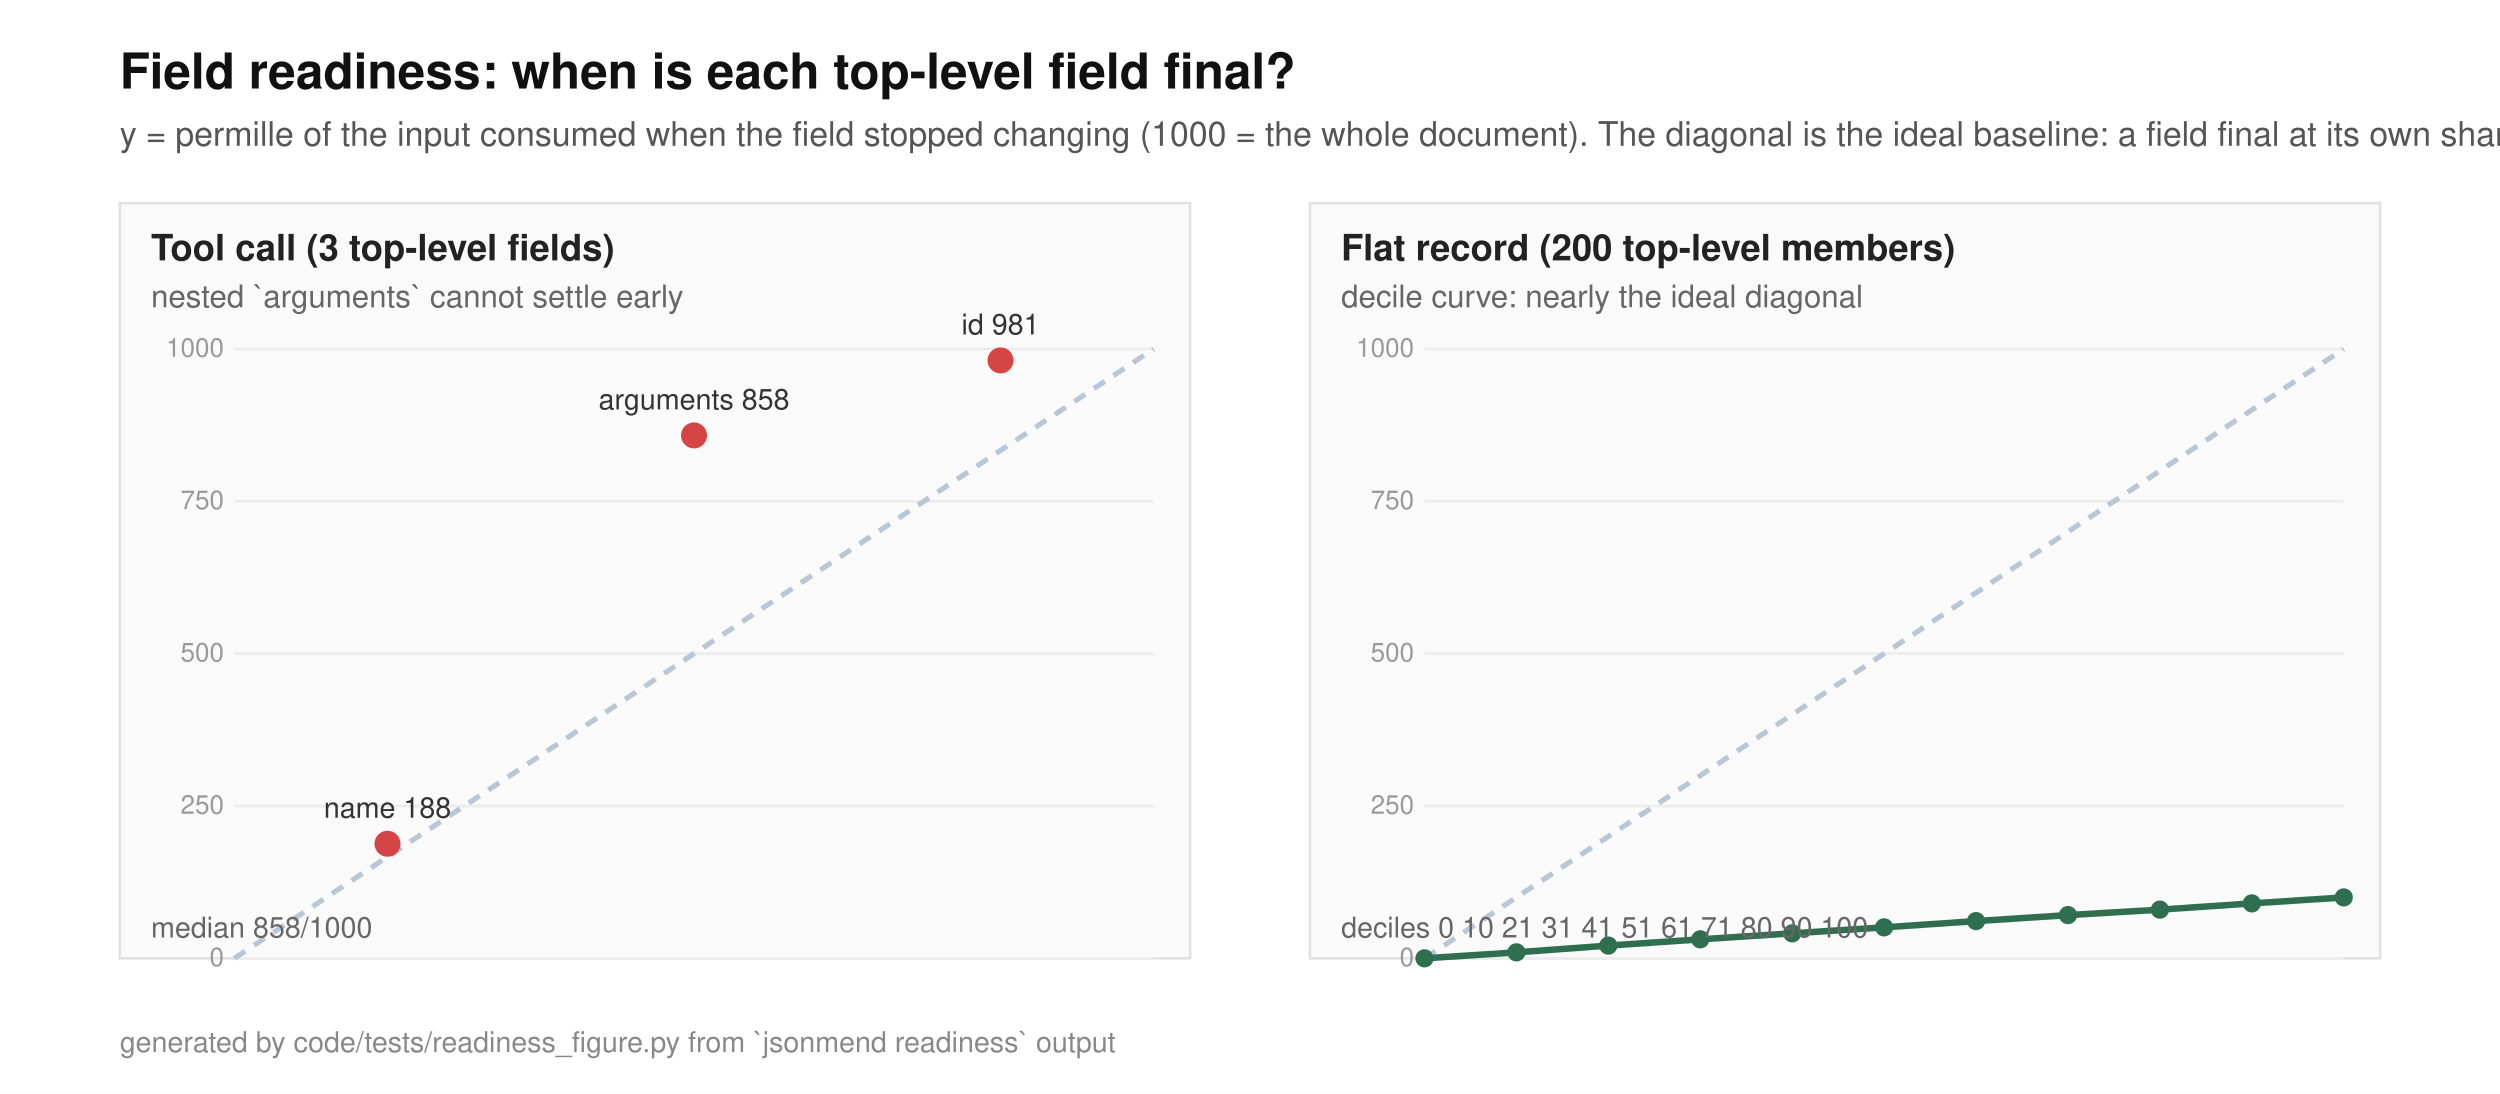
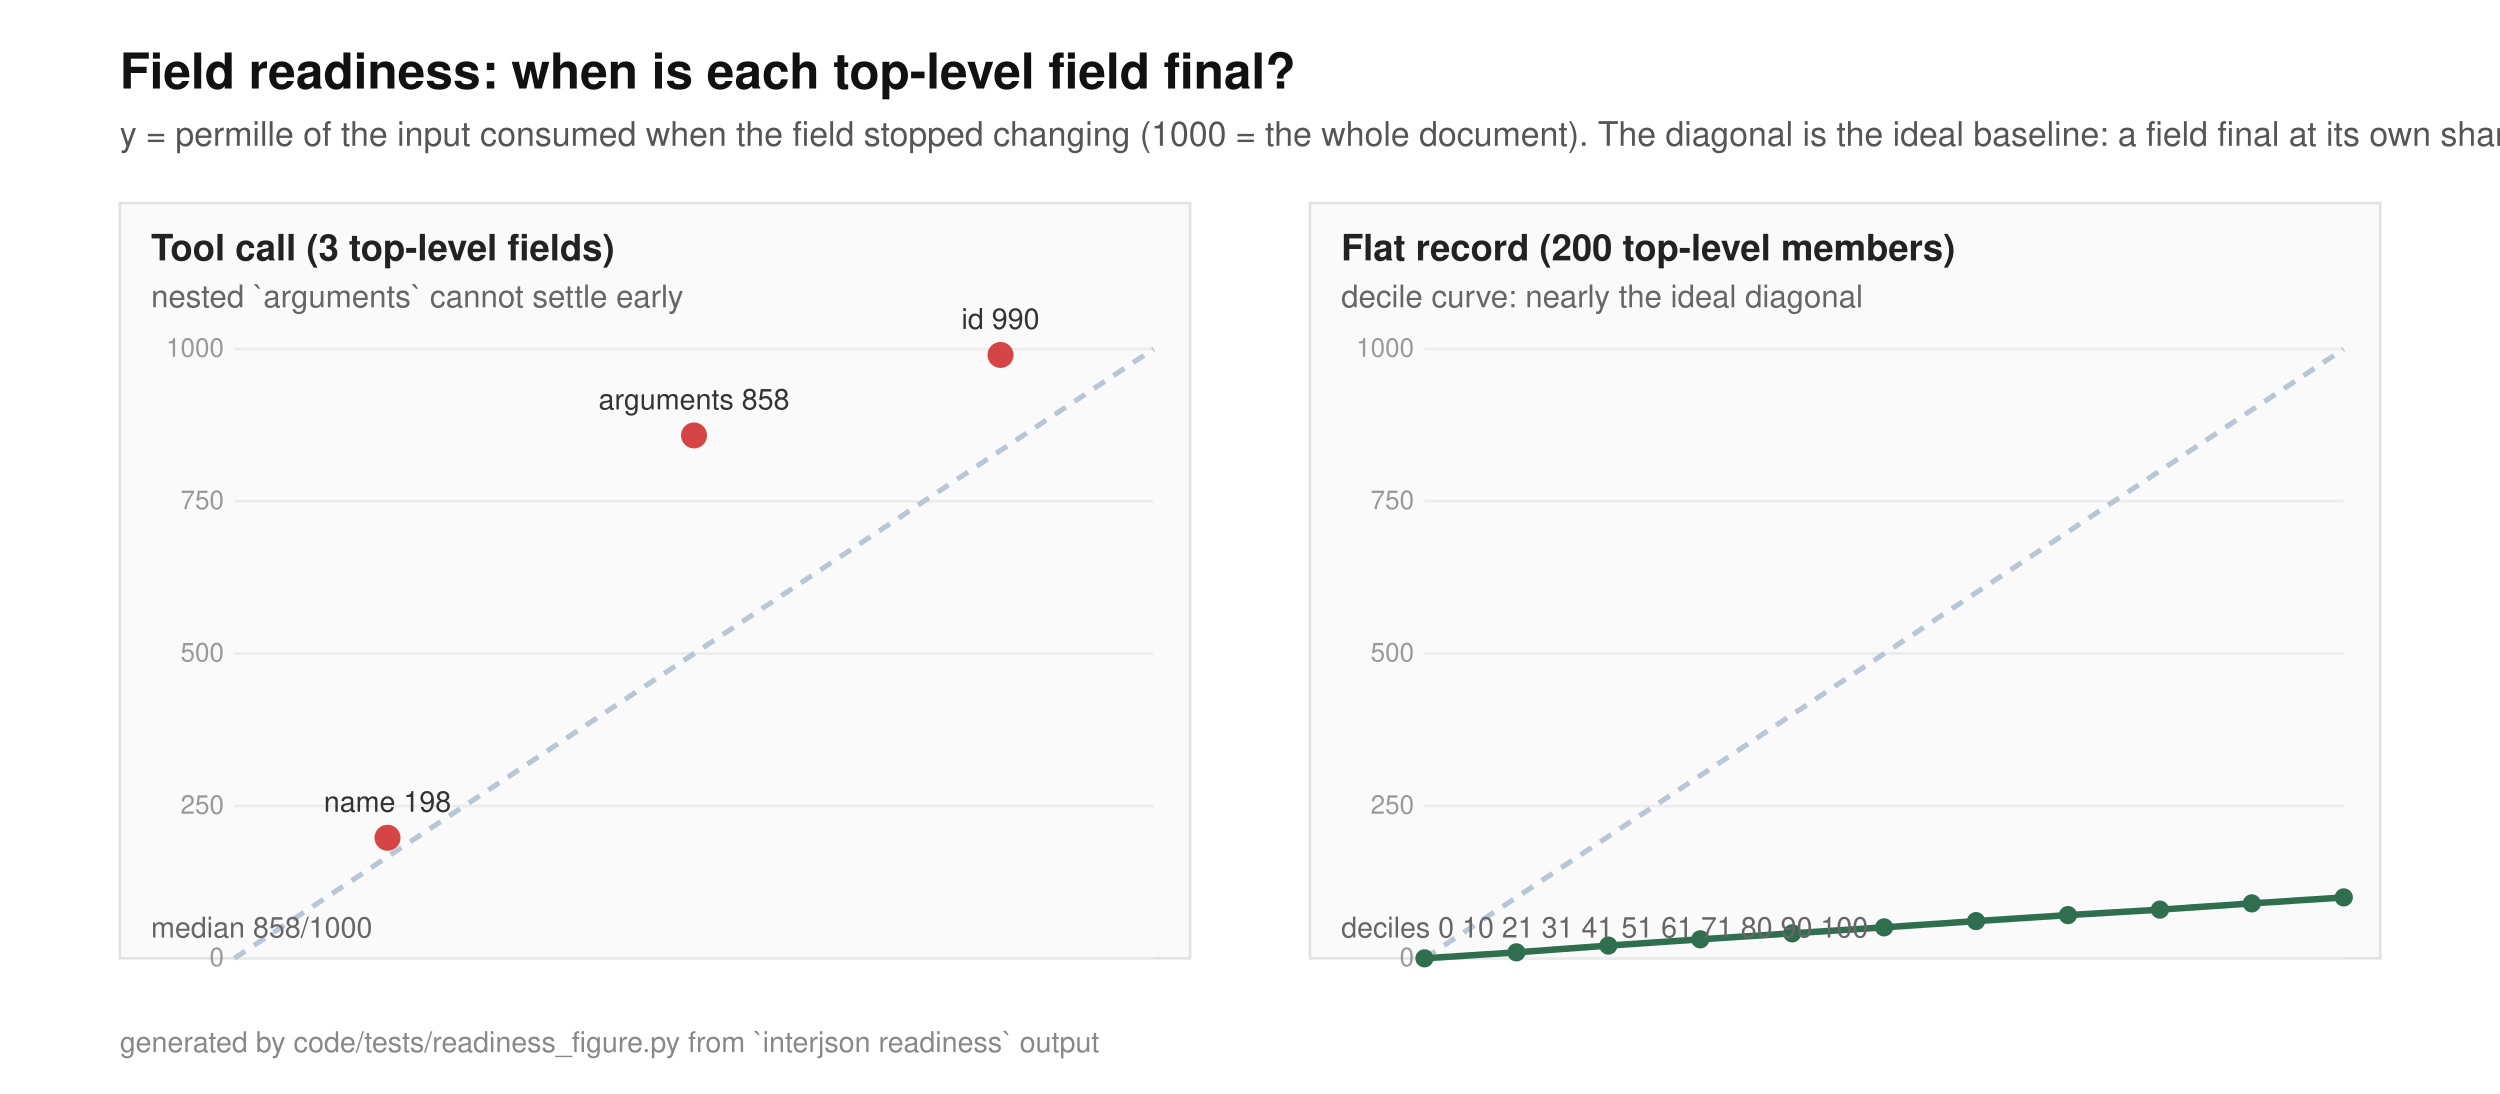
<svg xmlns="http://www.w3.org/2000/svg" width="960" height="420" viewBox="0 0 960 420" font-family="-apple-system,Helvetica,Arial,sans-serif">
  <rect width="960" height="420" fill="#ffffff" />
  <text x="46" y="34" font-size="19" font-weight="600" fill="#111">Field readiness: when is each top-level field final?</text>
  <text x="46" y="56" font-size="13" fill="#555">y = permille of the input consumed when the field stopped changing (1000 = the whole document). The diagonal is the ideal baseline: a field final at its own share of the input.</text>
  <rect x="46.0" y="78" width="411.0" height="290" fill="#fafafa" stroke="#e2e2e2" />
  <text x="58.0" y="100" font-size="14" font-weight="600" fill="#222">Tool call (3 top-level fields)</text>
  <text x="58.0" y="118" font-size="12" fill="#666">nested `arguments` cannot settle early</text>
  <line x1="90.0" y1="368.0" x2="443.0" y2="368.0" stroke="#ececec" />
  <text x="86.0" y="371.0" font-size="10" fill="#999" text-anchor="end">0</text>
  <line x1="90.0" y1="309.5" x2="443.0" y2="309.5" stroke="#ececec" />
  <text x="86.0" y="312.5" font-size="10" fill="#999" text-anchor="end">250</text>
  <line x1="90.0" y1="251.0" x2="443.0" y2="251.0" stroke="#ececec" />
  <text x="86.0" y="254.0" font-size="10" fill="#999" text-anchor="end">500</text>
  <line x1="90.0" y1="192.5" x2="443.0" y2="192.5" stroke="#ececec" />
  <text x="86.0" y="195.5" font-size="10" fill="#999" text-anchor="end">750</text>
  <line x1="90.0" y1="134.0" x2="443.0" y2="134.0" stroke="#ececec" />
  <text x="86.0" y="137.0" font-size="10" fill="#999" text-anchor="end">1000</text>
  <line x1="90.0" y1="368.0" x2="443.0" y2="134.0" stroke="#b9c6d6" stroke-width="2" stroke-dasharray="5 4" />
-   <circle cx="148.8" cy="324.0" r="5" fill="#d64545" />
-   <text x="148.8" y="314.0" font-size="11" fill="#333" text-anchor="middle">name 188</text>
+   <circle cx="148.8" cy="321.7" r="5" fill="#d64545" />
+   <text x="148.8" y="311.7" font-size="11" fill="#333" text-anchor="middle">name 198</text>
  <circle cx="266.5" cy="167.2" r="5" fill="#d64545" />
  <text x="266.5" y="157.2" font-size="11" fill="#333" text-anchor="middle">arguments 858</text>
-   <circle cx="384.2" cy="138.4" r="5" fill="#d64545" />
-   <text x="384.2" y="128.4" font-size="11" fill="#333" text-anchor="middle">id 981</text>
+   <circle cx="384.2" cy="136.3" r="5" fill="#d64545" />
+   <text x="384.2" y="126.3" font-size="11" fill="#333" text-anchor="middle">id 990</text>
  <text x="58.0" y="360.0" font-size="11" fill="#666">median 858/1000</text>
  <rect x="503.0" y="78" width="411.0" height="290" fill="#fafafa" stroke="#e2e2e2" />
  <text x="515.0" y="100" font-size="14" font-weight="600" fill="#222">Flat record (200 top-level members)</text>
  <text x="515.0" y="118" font-size="12" fill="#666">decile curve: nearly the ideal diagonal</text>
  <line x1="547.0" y1="368.0" x2="900.0" y2="368.0" stroke="#ececec" />
  <text x="543.0" y="371.0" font-size="10" fill="#999" text-anchor="end">0</text>
  <line x1="547.0" y1="309.5" x2="900.0" y2="309.5" stroke="#ececec" />
  <text x="543.0" y="312.5" font-size="10" fill="#999" text-anchor="end">250</text>
  <line x1="547.0" y1="251.0" x2="900.0" y2="251.0" stroke="#ececec" />
  <text x="543.0" y="254.0" font-size="10" fill="#999" text-anchor="end">500</text>
  <line x1="547.0" y1="192.5" x2="900.0" y2="192.5" stroke="#ececec" />
  <text x="543.0" y="195.5" font-size="10" fill="#999" text-anchor="end">750</text>
  <line x1="547.0" y1="134.0" x2="900.0" y2="134.0" stroke="#ececec" />
  <text x="543.0" y="137.0" font-size="10" fill="#999" text-anchor="end">1000</text>
  <line x1="547.0" y1="368.0" x2="900.0" y2="134.0" stroke="#b9c6d6" stroke-width="2" stroke-dasharray="5 4" />
  <polyline fill="none" stroke="#2f6f4f" stroke-width="2.5" points="547.0,368.0 582.3,365.7 617.6,363.1 652.9,360.7 688.2,358.4 723.5,356.1 758.8,353.7 794.1,351.4 829.4,349.3 864.7,346.9 900.0,344.6" />
  <circle cx="547.0" cy="368.0" r="3.5" fill="#2f6f4f" />
  <circle cx="582.3" cy="365.7" r="3.5" fill="#2f6f4f" />
  <circle cx="617.6" cy="363.1" r="3.5" fill="#2f6f4f" />
  <circle cx="652.9" cy="360.7" r="3.5" fill="#2f6f4f" />
  <circle cx="688.2" cy="358.4" r="3.5" fill="#2f6f4f" />
  <circle cx="723.5" cy="356.1" r="3.5" fill="#2f6f4f" />
  <circle cx="758.8" cy="353.7" r="3.5" fill="#2f6f4f" />
  <circle cx="794.1" cy="351.4" r="3.5" fill="#2f6f4f" />
  <circle cx="829.4" cy="349.3" r="3.5" fill="#2f6f4f" />
  <circle cx="864.7" cy="346.9" r="3.5" fill="#2f6f4f" />
  <circle cx="900.0" cy="344.6" r="3.5" fill="#2f6f4f" />
  <text x="515.0" y="360.0" font-size="11" fill="#666">deciles 0 10 21 31 41 51 61 71 80 90 100</text>
-   <text x="46" y="404" font-size="11" fill="#888">generated by code/tests/readiness_figure.py from `jsonmend readiness` output</text>
+   <text x="46" y="404" font-size="11" fill="#888">generated by code/tests/readiness_figure.py from `interjson readiness` output</text>
</svg>
